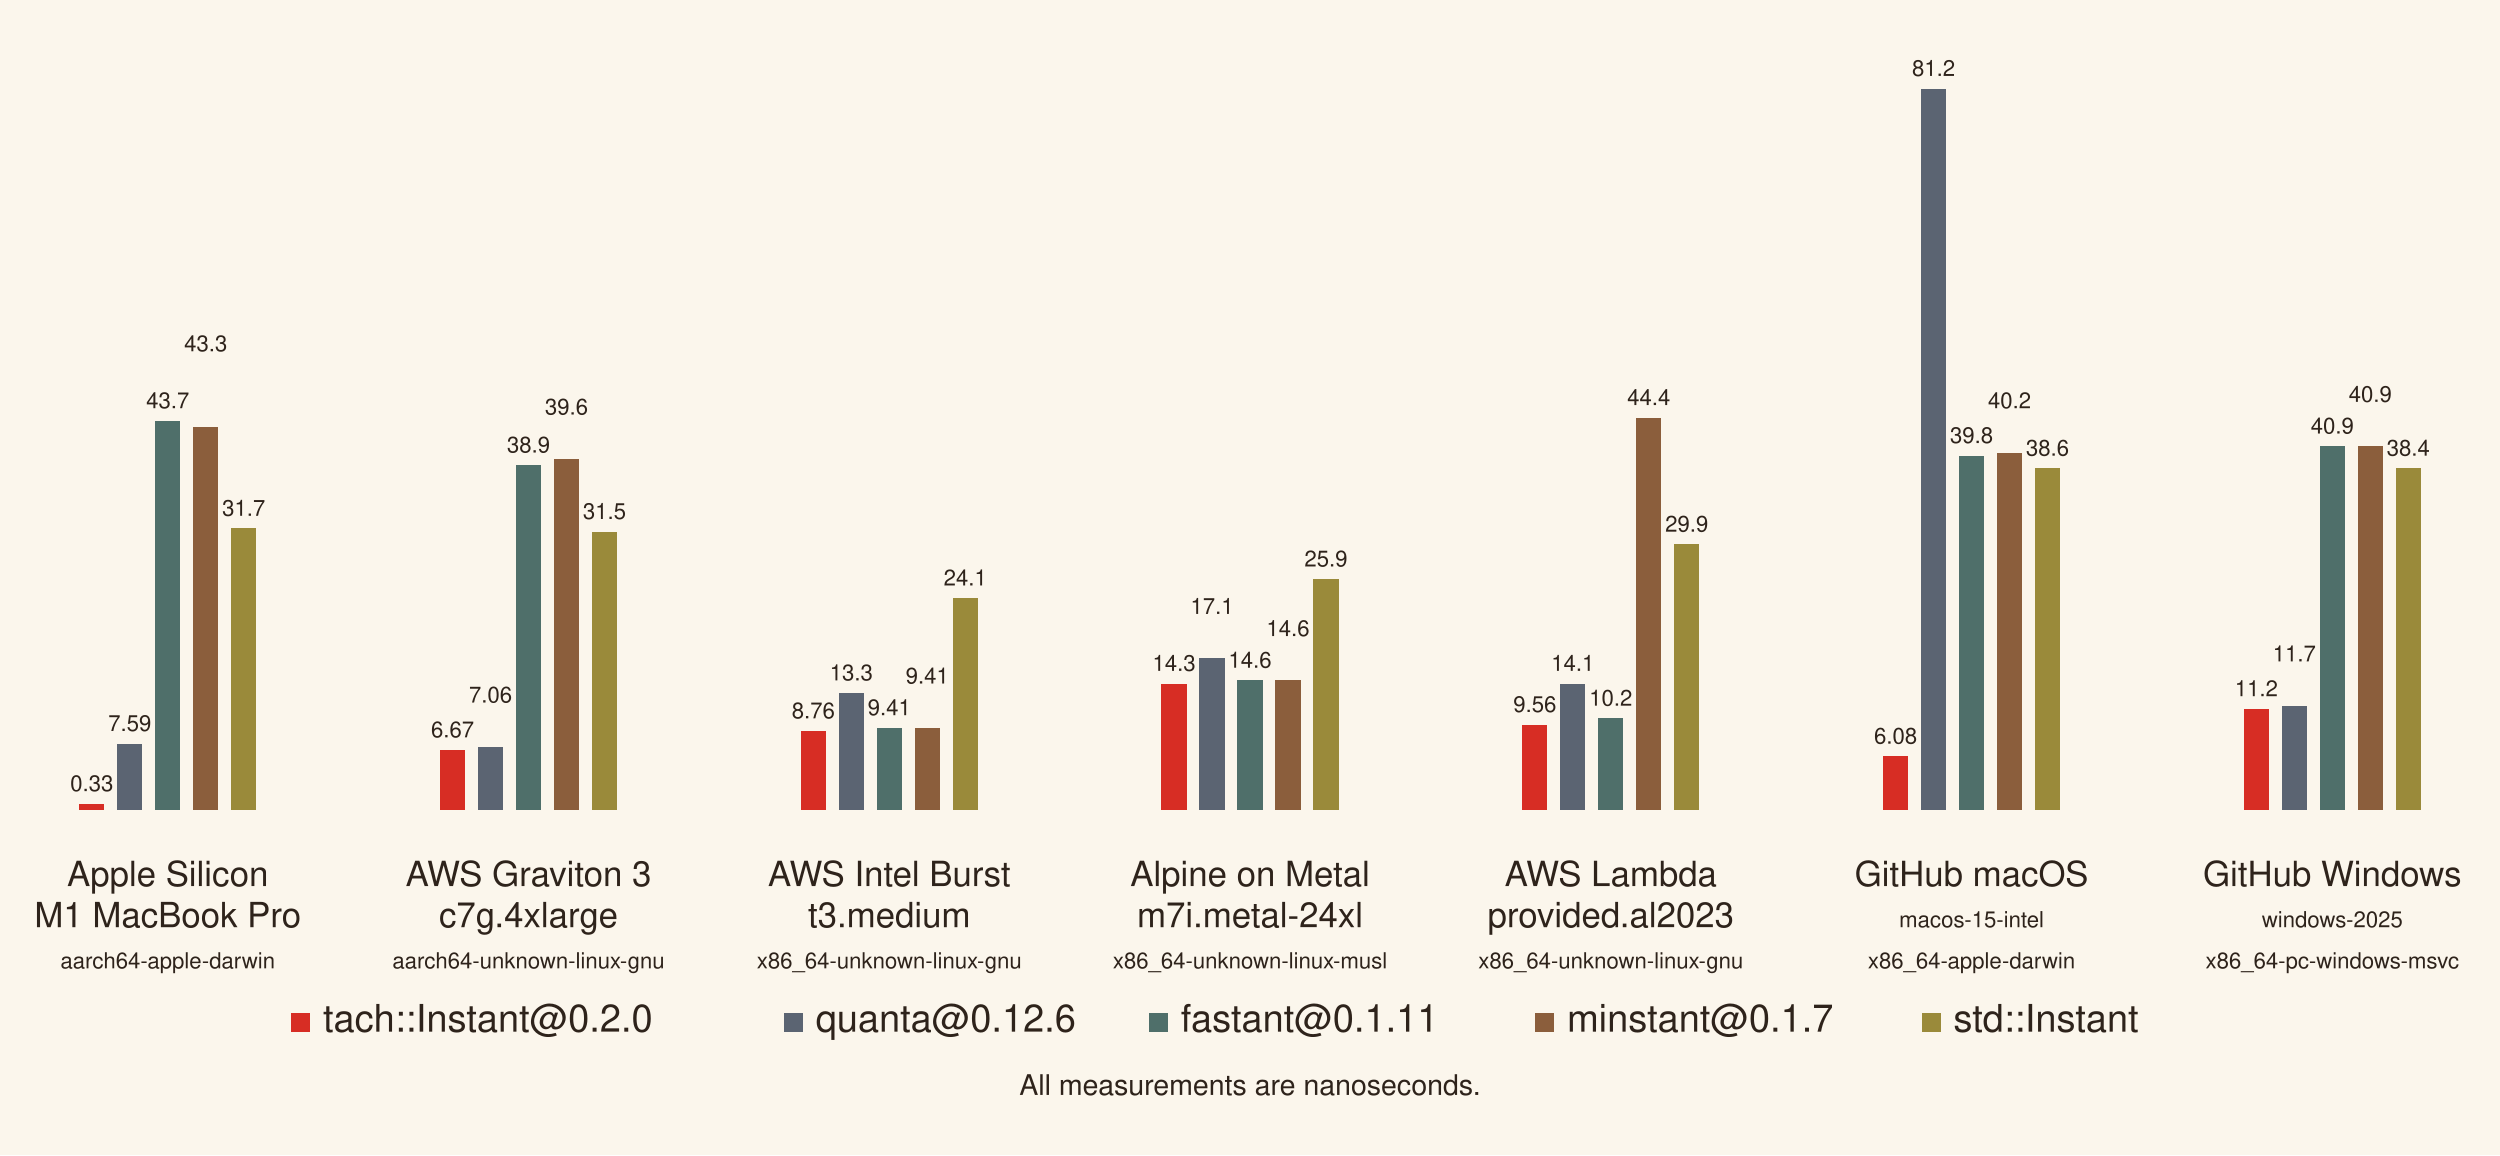
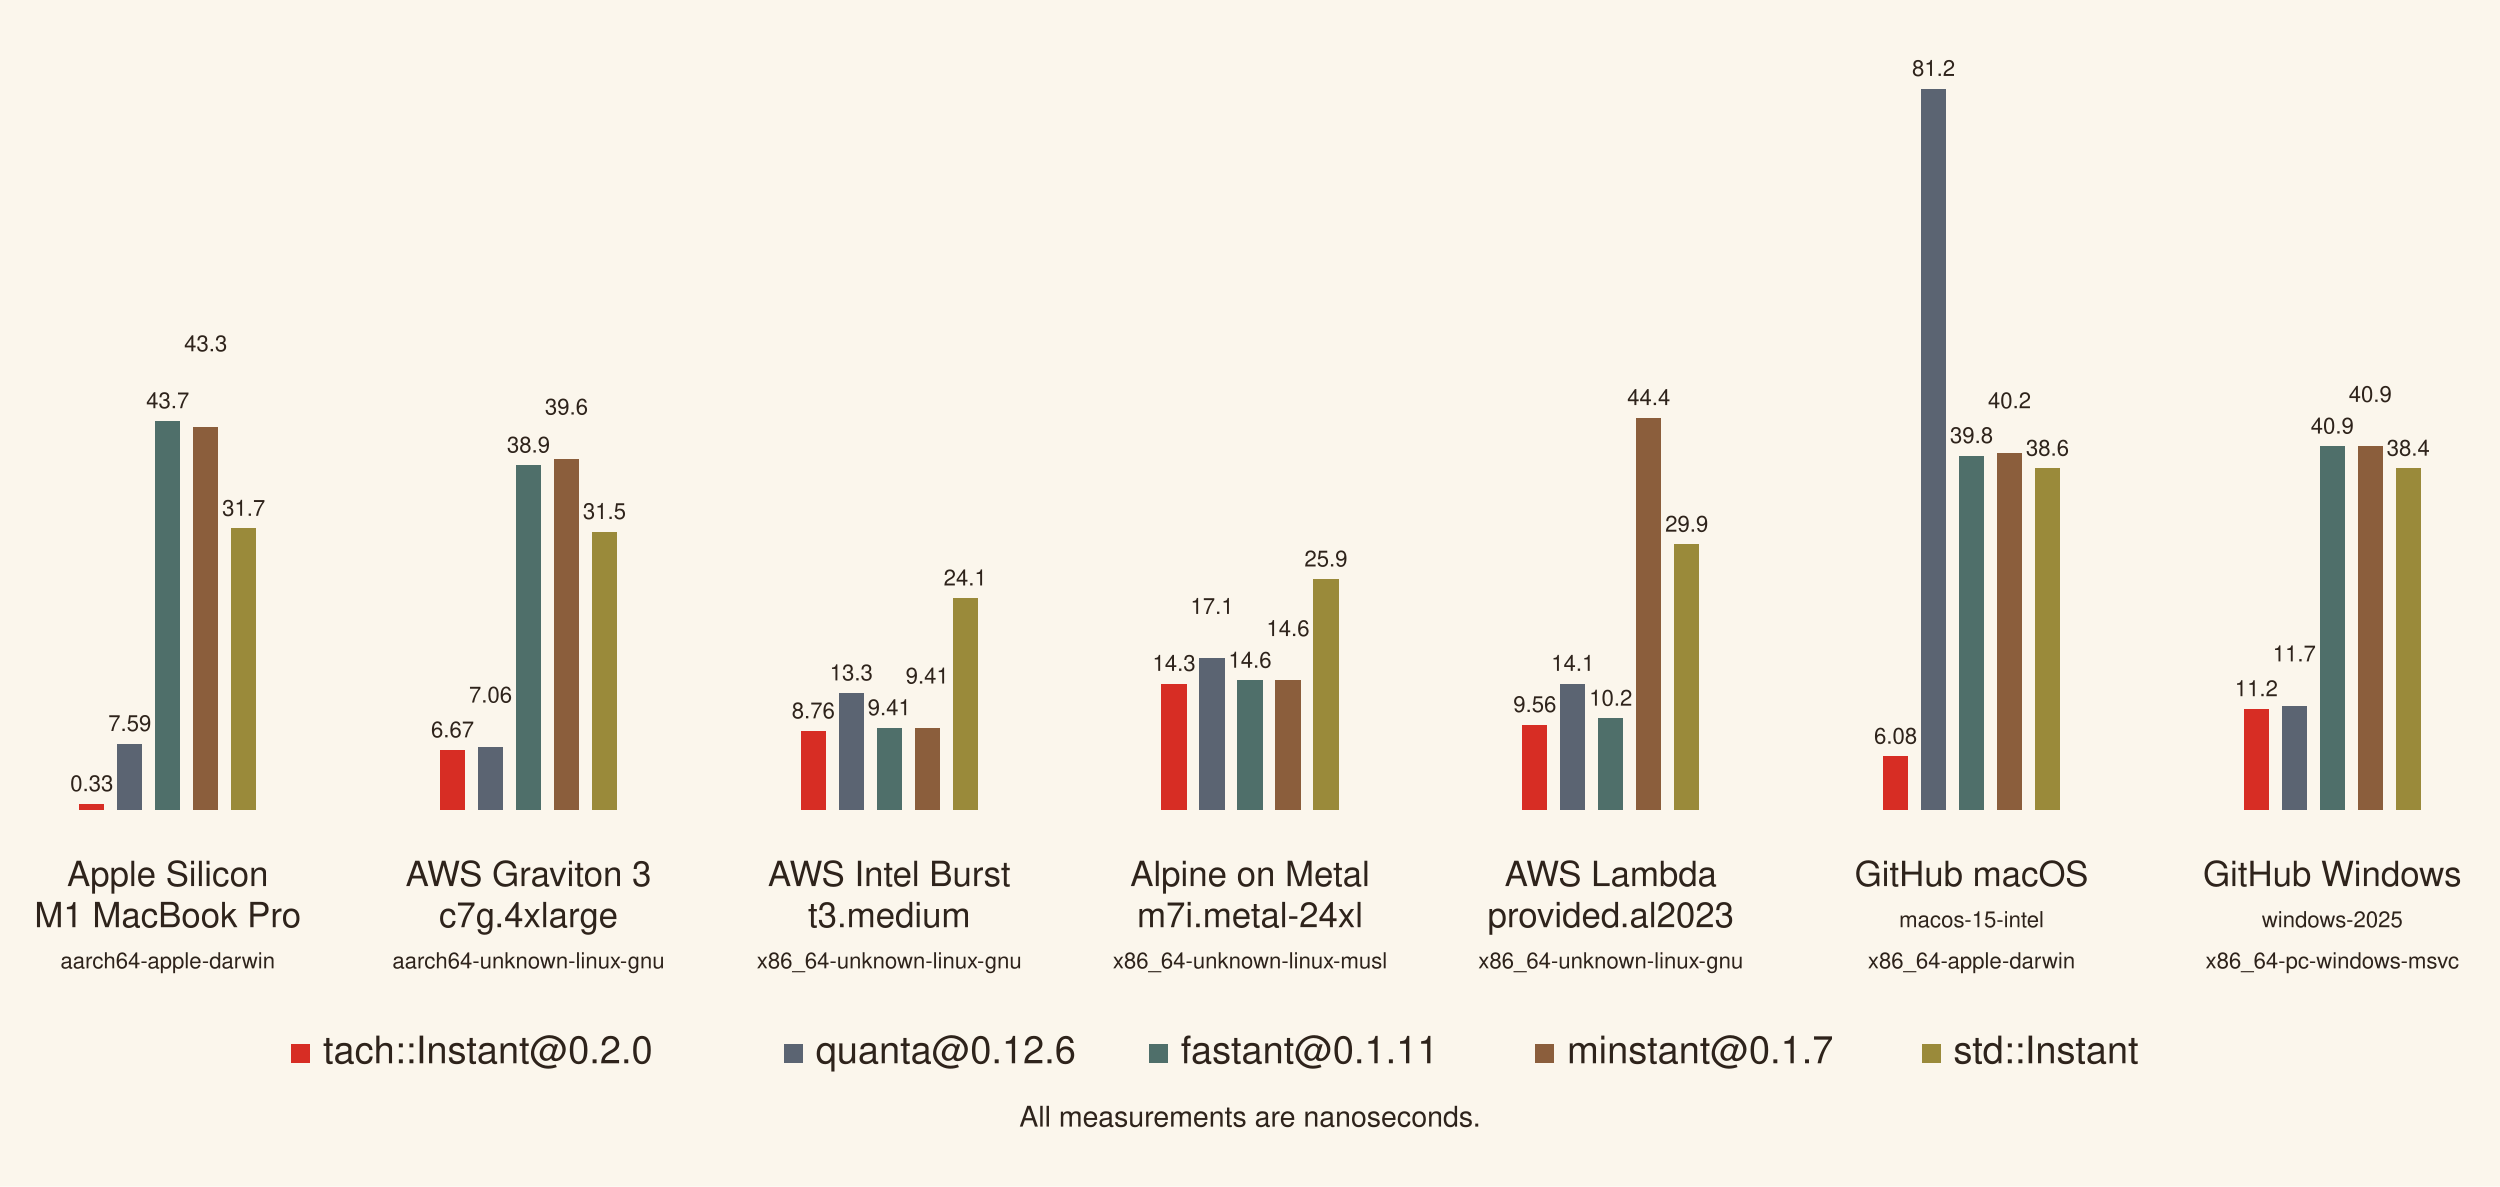
- <svg xmlns="http://www.w3.org/2000/svg" width="790" height="365" viewBox="0 0 790 365">
-   <rect width="790" height="365" fill="#FBF6EC" />
+ <svg xmlns="http://www.w3.org/2000/svg" width="790" height="375" viewBox="0 0 790 375">
+   <rect width="790" height="375" fill="#FBF6EC" />
  <g shape-rendering="crispEdges">
-     <rect x="92.08" y="320" width="6" height="6" fill="#D72D24" />
-     <text x="102.08" y="326" text-anchor="start" font-family="Avenir Next, Helvetica, Arial, sans-serif" font-size="12" fill="#2E231B">tach::Instant@0.2.0</text>
-     <rect x="247.76" y="320" width="6" height="6" fill="#5B6472" />
-     <text x="257.76" y="326" text-anchor="start" font-family="Avenir Next, Helvetica, Arial, sans-serif" font-size="12" fill="#2E231B">quanta@0.12.6</text>
-     <rect x="363.12" y="320" width="6" height="6" fill="#4F6F6A" />
-     <text x="373.12" y="326" text-anchor="start" font-family="Avenir Next, Helvetica, Arial, sans-serif" font-size="12" fill="#2E231B">fastant@0.1.11</text>
-     <rect x="485.2" y="320" width="6" height="6" fill="#8B5E3C" />
-     <text x="495.2" y="326" text-anchor="start" font-family="Avenir Next, Helvetica, Arial, sans-serif" font-size="12" fill="#2E231B">minstant@0.1.7</text>
-     <rect x="607.28" y="320" width="6" height="6" fill="#9A8A3A" />
-     <text x="617.28" y="326" text-anchor="start" font-family="Avenir Next, Helvetica, Arial, sans-serif" font-size="12" fill="#2E231B">std::Instant</text>
-     <text x="395" y="346" text-anchor="middle" font-family="Avenir Next, Helvetica, Arial, sans-serif" font-size="9" fill="#2E231B">All measurements are nanoseconds.</text>
+     <rect x="92.08" y="330" width="6" height="6" fill="#D72D24" />
+     <text x="102.08" y="336" text-anchor="start" font-family="Avenir Next, Helvetica, Arial, sans-serif" font-size="12" fill="#2E231B">tach::Instant@0.2.0</text>
+     <rect x="247.76" y="330" width="6" height="6" fill="#5B6472" />
+     <text x="257.76" y="336" text-anchor="start" font-family="Avenir Next, Helvetica, Arial, sans-serif" font-size="12" fill="#2E231B">quanta@0.12.6</text>
+     <rect x="363.12" y="330" width="6" height="6" fill="#4F6F6A" />
+     <text x="373.12" y="336" text-anchor="start" font-family="Avenir Next, Helvetica, Arial, sans-serif" font-size="12" fill="#2E231B">fastant@0.1.11</text>
+     <rect x="485.2" y="330" width="6" height="6" fill="#8B5E3C" />
+     <text x="495.2" y="336" text-anchor="start" font-family="Avenir Next, Helvetica, Arial, sans-serif" font-size="12" fill="#2E231B">minstant@0.1.7</text>
+     <rect x="607.28" y="330" width="6" height="6" fill="#9A8A3A" />
+     <text x="617.28" y="336" text-anchor="start" font-family="Avenir Next, Helvetica, Arial, sans-serif" font-size="12" fill="#2E231B">std::Instant</text>
+     <text x="395" y="356" text-anchor="middle" font-family="Avenir Next, Helvetica, Arial, sans-serif" font-size="9" fill="#2E231B">All measurements are nanoseconds.</text>
    <rect x="6" y="12" width="94" height="270" fill="#FBF6EC" />
    <rect x="25" y="254" width="8" height="2" fill="#D72D24" />
    <text x="29" y="250" text-anchor="middle" font-family="Avenir Next, Helvetica, Arial, sans-serif" font-size="7" fill="#2E231B">0.33</text>
    <rect x="37" y="235" width="8" height="21" fill="#5B6472" />
    <text x="41" y="231" text-anchor="middle" font-family="Avenir Next, Helvetica, Arial, sans-serif" font-size="7" fill="#2E231B">7.59</text>
    <rect x="49" y="133" width="8" height="123" fill="#4F6F6A" />
    <text x="53" y="129" text-anchor="middle" font-family="Avenir Next, Helvetica, Arial, sans-serif" font-size="7" fill="#2E231B">43.7</text>
    <rect x="61" y="135" width="8" height="121" fill="#8B5E3C" />
    <text x="65" y="111" text-anchor="middle" font-family="Avenir Next, Helvetica, Arial, sans-serif" font-size="7" fill="#2E231B">43.3</text>
    <rect x="73" y="167" width="8" height="89" fill="#9A8A3A" />
    <text x="77" y="163" text-anchor="middle" font-family="Avenir Next, Helvetica, Arial, sans-serif" font-size="7" fill="#2E231B">31.7</text>
    <text x="53" y="280" text-anchor="middle" font-family="Avenir Next, Helvetica, Arial, sans-serif" font-size="11" fill="#2E231B">Apple Silicon</text>
    <text x="53" y="293" text-anchor="middle" font-family="Avenir Next, Helvetica, Arial, sans-serif" font-size="11" fill="#2E231B">M1 MacBook Pro</text>
    <text x="53" y="306" text-anchor="middle" font-family="Avenir Next, Helvetica, Arial, sans-serif" font-size="7" fill="#2E231B">aarch64-apple-darwin</text>
    <rect x="120" y="12" width="94" height="270" fill="#FBF6EC" />
    <rect x="139" y="237" width="8" height="19" fill="#D72D24" />
    <text x="143" y="233" text-anchor="middle" font-family="Avenir Next, Helvetica, Arial, sans-serif" font-size="7" fill="#2E231B">6.67</text>
    <rect x="151" y="236" width="8" height="20" fill="#5B6472" />
    <text x="155" y="222" text-anchor="middle" font-family="Avenir Next, Helvetica, Arial, sans-serif" font-size="7" fill="#2E231B">7.06</text>
    <rect x="163" y="147" width="8" height="109" fill="#4F6F6A" />
    <text x="167" y="143" text-anchor="middle" font-family="Avenir Next, Helvetica, Arial, sans-serif" font-size="7" fill="#2E231B">38.9</text>
    <rect x="175" y="145" width="8" height="111" fill="#8B5E3C" />
    <text x="179" y="131" text-anchor="middle" font-family="Avenir Next, Helvetica, Arial, sans-serif" font-size="7" fill="#2E231B">39.6</text>
    <rect x="187" y="168" width="8" height="88" fill="#9A8A3A" />
    <text x="191" y="164" text-anchor="middle" font-family="Avenir Next, Helvetica, Arial, sans-serif" font-size="7" fill="#2E231B">31.5</text>
    <text x="167" y="280" text-anchor="middle" font-family="Avenir Next, Helvetica, Arial, sans-serif" font-size="11" fill="#2E231B">AWS Graviton 3</text>
    <text x="167" y="293" text-anchor="middle" font-family="Avenir Next, Helvetica, Arial, sans-serif" font-size="11" fill="#2E231B">c7g.4xlarge</text>
    <text x="167" y="306" text-anchor="middle" font-family="Avenir Next, Helvetica, Arial, sans-serif" font-size="7" fill="#2E231B">aarch64-unknown-linux-gnu</text>
    <rect x="234" y="12" width="94" height="270" fill="#FBF6EC" />
    <rect x="253" y="231" width="8" height="25" fill="#D72D24" />
    <text x="257" y="227" text-anchor="middle" font-family="Avenir Next, Helvetica, Arial, sans-serif" font-size="7" fill="#2E231B">8.76</text>
    <rect x="265" y="219" width="8" height="37" fill="#5B6472" />
    <text x="269" y="215" text-anchor="middle" font-family="Avenir Next, Helvetica, Arial, sans-serif" font-size="7" fill="#2E231B">13.3</text>
    <rect x="277" y="230" width="8" height="26" fill="#4F6F6A" />
    <text x="281" y="226" text-anchor="middle" font-family="Avenir Next, Helvetica, Arial, sans-serif" font-size="7" fill="#2E231B">9.41</text>
    <rect x="289" y="230" width="8" height="26" fill="#8B5E3C" />
    <text x="293" y="216" text-anchor="middle" font-family="Avenir Next, Helvetica, Arial, sans-serif" font-size="7" fill="#2E231B">9.41</text>
    <rect x="301" y="189" width="8" height="67" fill="#9A8A3A" />
    <text x="305" y="185" text-anchor="middle" font-family="Avenir Next, Helvetica, Arial, sans-serif" font-size="7" fill="#2E231B">24.1</text>
    <text x="281" y="280" text-anchor="middle" font-family="Avenir Next, Helvetica, Arial, sans-serif" font-size="11" fill="#2E231B">AWS Intel Burst</text>
    <text x="281" y="293" text-anchor="middle" font-family="Avenir Next, Helvetica, Arial, sans-serif" font-size="11" fill="#2E231B">t3.medium</text>
    <text x="281" y="306" text-anchor="middle" font-family="Avenir Next, Helvetica, Arial, sans-serif" font-size="7" fill="#2E231B">x86_64-unknown-linux-gnu</text>
    <rect x="348" y="12" width="94" height="270" fill="#FBF6EC" />
    <rect x="367" y="216" width="8" height="40" fill="#D72D24" />
    <text x="371" y="212" text-anchor="middle" font-family="Avenir Next, Helvetica, Arial, sans-serif" font-size="7" fill="#2E231B">14.3</text>
    <rect x="379" y="208" width="8" height="48" fill="#5B6472" />
    <text x="383" y="194" text-anchor="middle" font-family="Avenir Next, Helvetica, Arial, sans-serif" font-size="7" fill="#2E231B">17.1</text>
    <rect x="391" y="215" width="8" height="41" fill="#4F6F6A" />
    <text x="395" y="211" text-anchor="middle" font-family="Avenir Next, Helvetica, Arial, sans-serif" font-size="7" fill="#2E231B">14.6</text>
    <rect x="403" y="215" width="8" height="41" fill="#8B5E3C" />
    <text x="407" y="201" text-anchor="middle" font-family="Avenir Next, Helvetica, Arial, sans-serif" font-size="7" fill="#2E231B">14.6</text>
    <rect x="415" y="183" width="8" height="73" fill="#9A8A3A" />
    <text x="419" y="179" text-anchor="middle" font-family="Avenir Next, Helvetica, Arial, sans-serif" font-size="7" fill="#2E231B">25.9</text>
    <text x="395" y="280" text-anchor="middle" font-family="Avenir Next, Helvetica, Arial, sans-serif" font-size="11" fill="#2E231B">Alpine on Metal</text>
    <text x="395" y="293" text-anchor="middle" font-family="Avenir Next, Helvetica, Arial, sans-serif" font-size="11" fill="#2E231B">m7i.metal-24xl</text>
    <text x="395" y="306" text-anchor="middle" font-family="Avenir Next, Helvetica, Arial, sans-serif" font-size="7" fill="#2E231B">x86_64-unknown-linux-musl</text>
    <rect x="462" y="12" width="94" height="270" fill="#FBF6EC" />
    <rect x="481" y="229" width="8" height="27" fill="#D72D24" />
    <text x="485" y="225" text-anchor="middle" font-family="Avenir Next, Helvetica, Arial, sans-serif" font-size="7" fill="#2E231B">9.56</text>
    <rect x="493" y="216" width="8" height="40" fill="#5B6472" />
    <text x="497" y="212" text-anchor="middle" font-family="Avenir Next, Helvetica, Arial, sans-serif" font-size="7" fill="#2E231B">14.1</text>
    <rect x="505" y="227" width="8" height="29" fill="#4F6F6A" />
    <text x="509" y="223" text-anchor="middle" font-family="Avenir Next, Helvetica, Arial, sans-serif" font-size="7" fill="#2E231B">10.2</text>
    <rect x="517" y="132" width="8" height="124" fill="#8B5E3C" />
    <text x="521" y="128" text-anchor="middle" font-family="Avenir Next, Helvetica, Arial, sans-serif" font-size="7" fill="#2E231B">44.4</text>
    <rect x="529" y="172" width="8" height="84" fill="#9A8A3A" />
    <text x="533" y="168" text-anchor="middle" font-family="Avenir Next, Helvetica, Arial, sans-serif" font-size="7" fill="#2E231B">29.9</text>
    <text x="509" y="280" text-anchor="middle" font-family="Avenir Next, Helvetica, Arial, sans-serif" font-size="11" fill="#2E231B">AWS Lambda</text>
    <text x="509" y="293" text-anchor="middle" font-family="Avenir Next, Helvetica, Arial, sans-serif" font-size="11" fill="#2E231B">provided.al2023</text>
    <text x="509" y="306" text-anchor="middle" font-family="Avenir Next, Helvetica, Arial, sans-serif" font-size="7" fill="#2E231B">x86_64-unknown-linux-gnu</text>
    <rect x="576" y="12" width="94" height="270" fill="#FBF6EC" />
    <rect x="595" y="239" width="8" height="17" fill="#D72D24" />
    <text x="599" y="235" text-anchor="middle" font-family="Avenir Next, Helvetica, Arial, sans-serif" font-size="7" fill="#2E231B">6.08</text>
    <rect x="607" y="28" width="8" height="228" fill="#5B6472" />
    <text x="611" y="24" text-anchor="middle" font-family="Avenir Next, Helvetica, Arial, sans-serif" font-size="7" fill="#2E231B">81.2</text>
    <rect x="619" y="144" width="8" height="112" fill="#4F6F6A" />
    <text x="623" y="140" text-anchor="middle" font-family="Avenir Next, Helvetica, Arial, sans-serif" font-size="7" fill="#2E231B">39.8</text>
    <rect x="631" y="143" width="8" height="113" fill="#8B5E3C" />
    <text x="635" y="129" text-anchor="middle" font-family="Avenir Next, Helvetica, Arial, sans-serif" font-size="7" fill="#2E231B">40.2</text>
    <rect x="643" y="148" width="8" height="108" fill="#9A8A3A" />
    <text x="647" y="144" text-anchor="middle" font-family="Avenir Next, Helvetica, Arial, sans-serif" font-size="7" fill="#2E231B">38.6</text>
    <text x="623" y="280" text-anchor="middle" font-family="Avenir Next, Helvetica, Arial, sans-serif" font-size="11" fill="#2E231B">GitHub macOS</text>
    <text x="623" y="293" text-anchor="middle" font-family="Avenir Next, Helvetica, Arial, sans-serif" font-size="7" fill="#2E231B">macos-15-intel</text>
    <text x="623" y="306" text-anchor="middle" font-family="Avenir Next, Helvetica, Arial, sans-serif" font-size="7" fill="#2E231B">x86_64-apple-darwin</text>
    <rect x="690" y="12" width="94" height="270" fill="#FBF6EC" />
    <rect x="709" y="224" width="8" height="32" fill="#D72D24" />
    <text x="713" y="220" text-anchor="middle" font-family="Avenir Next, Helvetica, Arial, sans-serif" font-size="7" fill="#2E231B">11.2</text>
    <rect x="721" y="223" width="8" height="33" fill="#5B6472" />
    <text x="725" y="209" text-anchor="middle" font-family="Avenir Next, Helvetica, Arial, sans-serif" font-size="7" fill="#2E231B">11.7</text>
    <rect x="733" y="141" width="8" height="115" fill="#4F6F6A" />
    <text x="737" y="137" text-anchor="middle" font-family="Avenir Next, Helvetica, Arial, sans-serif" font-size="7" fill="#2E231B">40.9</text>
    <rect x="745" y="141" width="8" height="115" fill="#8B5E3C" />
    <text x="749" y="127" text-anchor="middle" font-family="Avenir Next, Helvetica, Arial, sans-serif" font-size="7" fill="#2E231B">40.9</text>
    <rect x="757" y="148" width="8" height="108" fill="#9A8A3A" />
    <text x="761" y="144" text-anchor="middle" font-family="Avenir Next, Helvetica, Arial, sans-serif" font-size="7" fill="#2E231B">38.4</text>
    <text x="737" y="280" text-anchor="middle" font-family="Avenir Next, Helvetica, Arial, sans-serif" font-size="11" fill="#2E231B">GitHub Windows</text>
    <text x="737" y="293" text-anchor="middle" font-family="Avenir Next, Helvetica, Arial, sans-serif" font-size="7" fill="#2E231B">windows-2025</text>
    <text x="737" y="306" text-anchor="middle" font-family="Avenir Next, Helvetica, Arial, sans-serif" font-size="7" fill="#2E231B">x86_64-pc-windows-msvc</text>
  </g>
</svg>
